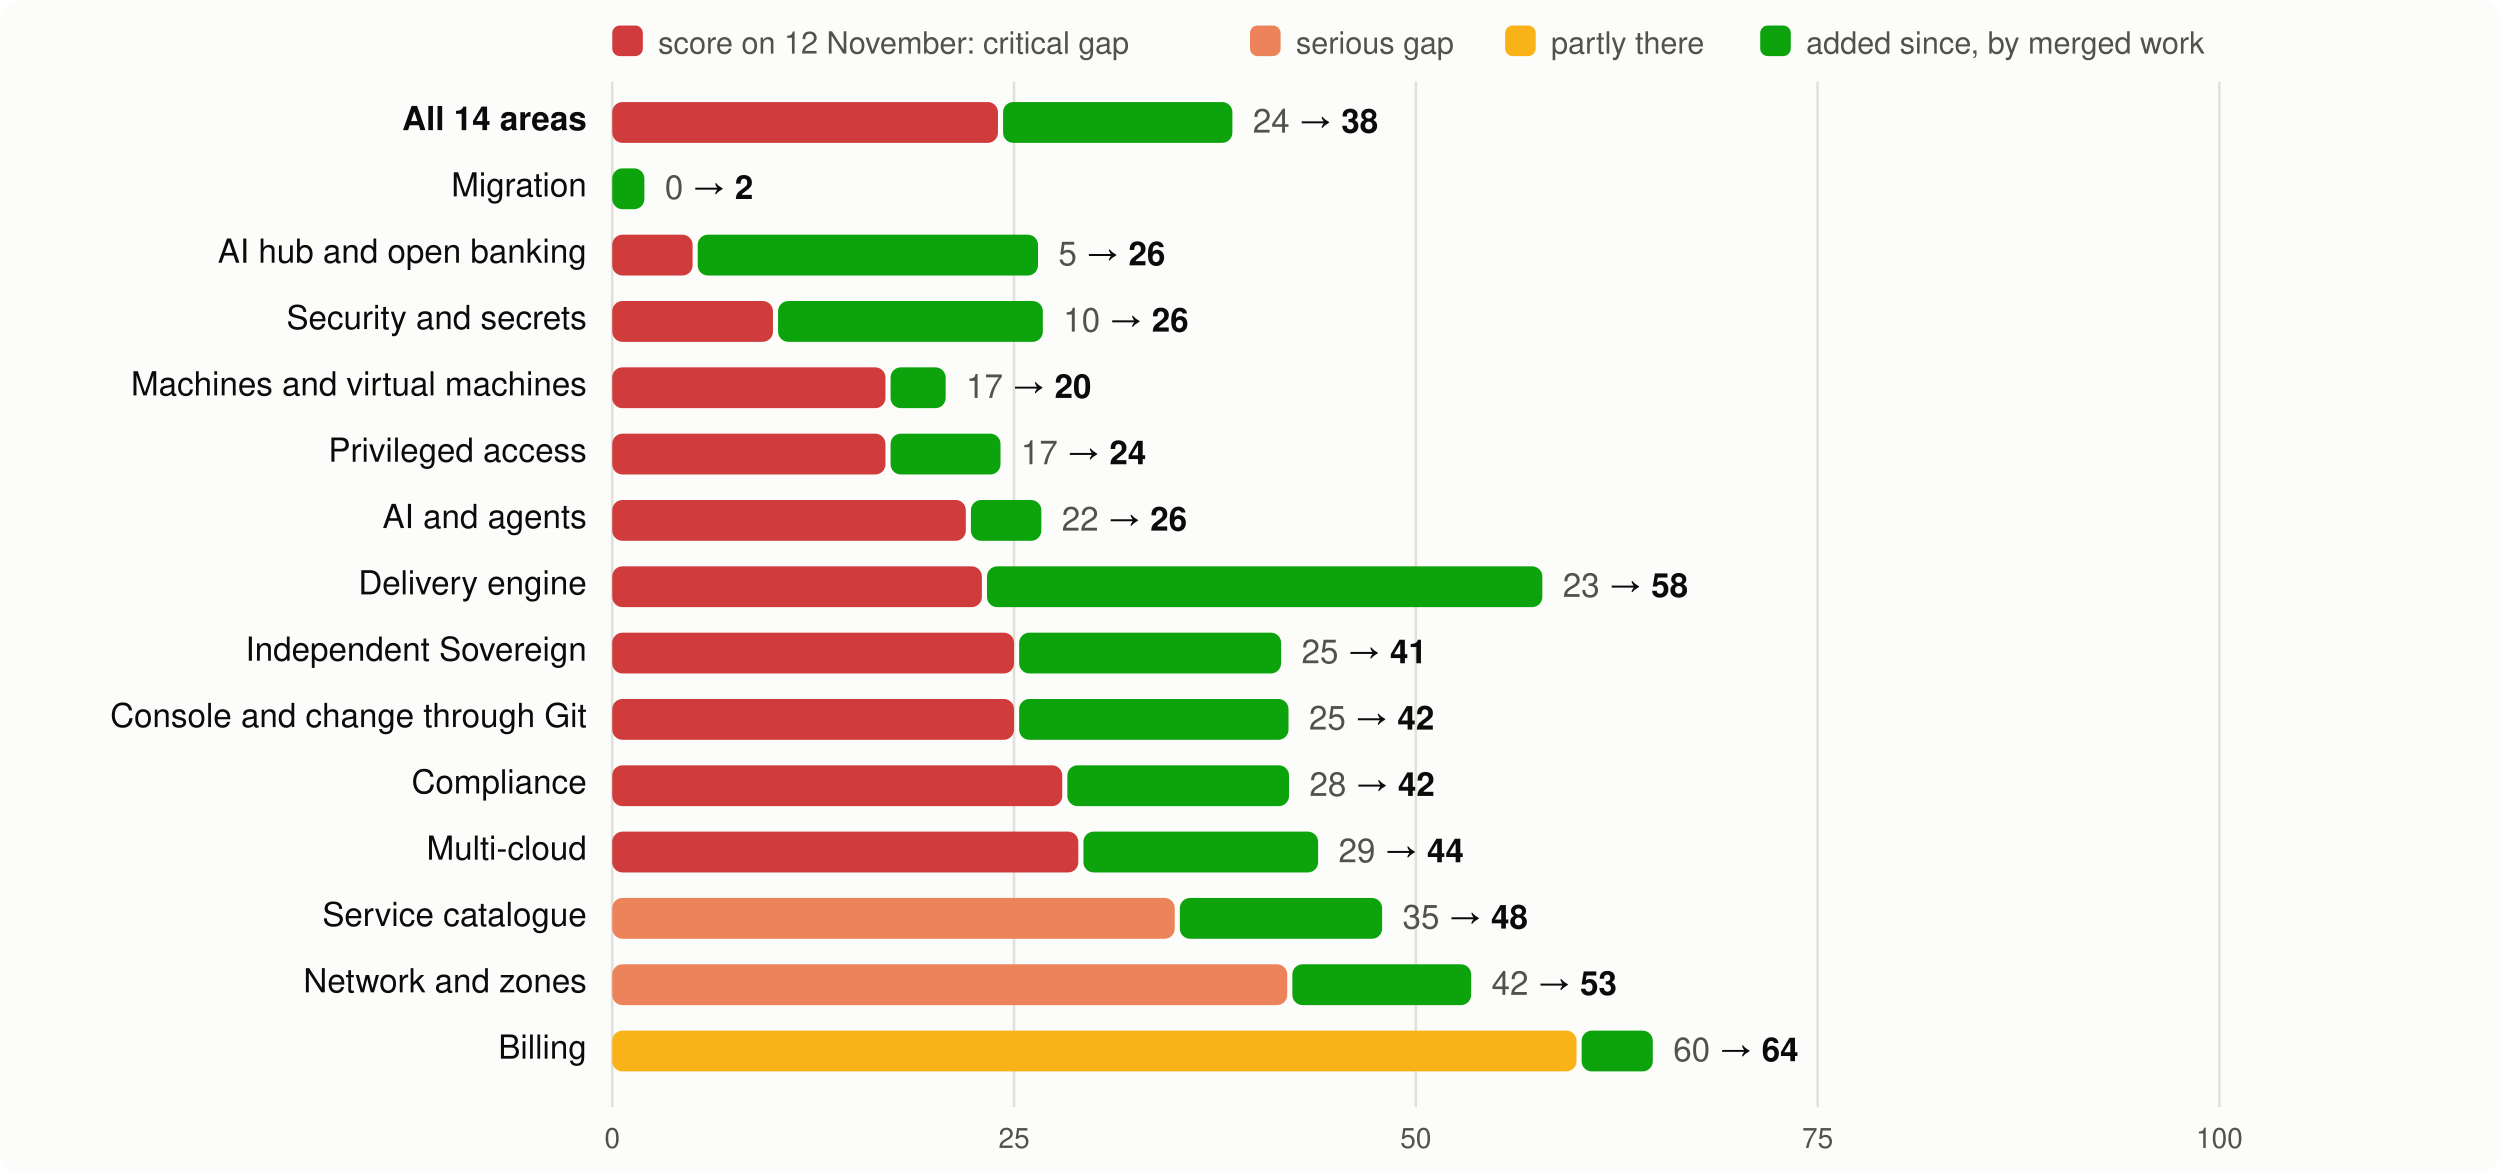
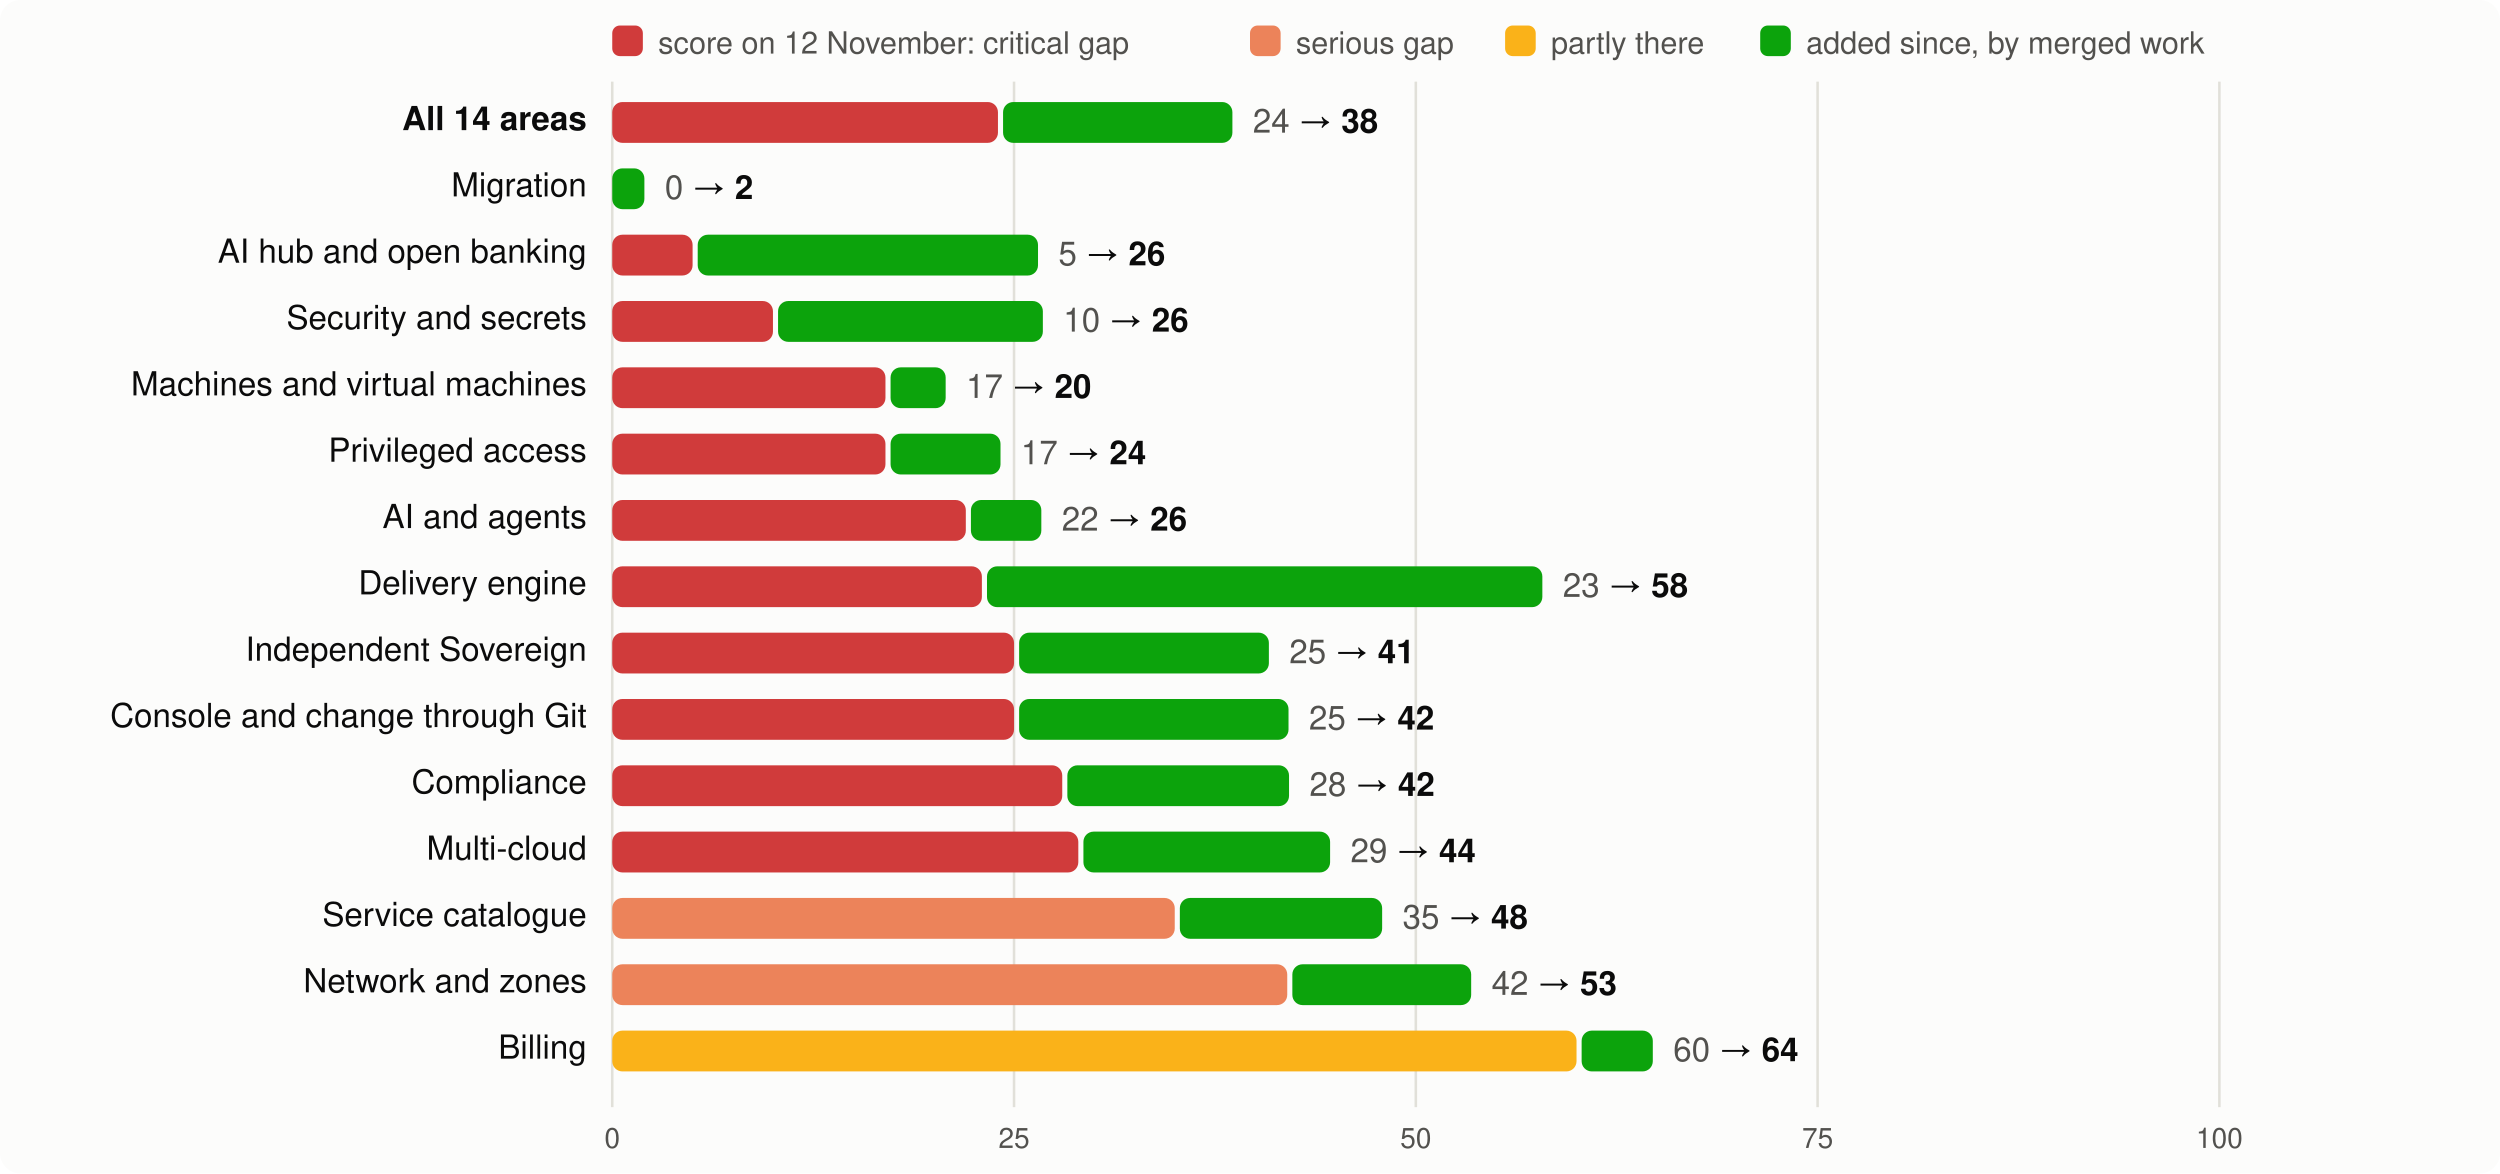
<svg xmlns="http://www.w3.org/2000/svg" viewBox="0 0 980 460" width="980" height="460" font-family="system-ui,-apple-system,Segoe UI,Helvetica,Arial,sans-serif" font-size="13">
  <rect width="980" height="460" rx="8" fill="#fcfcfb" />
  <rect x="240" y="10" width="12" height="12" rx="3" fill="#d03b3b" />
  <text x="258" y="21" fill="#52514e" font-size="12">score on 12 November: critical gap</text>
  <rect x="490" y="10" width="12" height="12" rx="3" fill="#ec835a" />
  <text x="508" y="21" fill="#52514e" font-size="12">serious gap</text>
  <rect x="590" y="10" width="12" height="12" rx="3" fill="#fab219" />
  <text x="608" y="21" fill="#52514e" font-size="12">partly there</text>
  <rect x="690" y="10" width="12" height="12" rx="3" fill="#0ca30c" />
  <text x="708" y="21" fill="#52514e" font-size="12">added since, by merged work</text>
  <line x1="240.0" x2="240.0" y1="32" y2="434" stroke="#e1e0d9" />
  <text x="240.0" y="450" text-anchor="middle" fill="#52514e" font-size="11">0</text>
  <line x1="397.5" x2="397.5" y1="32" y2="434" stroke="#e1e0d9" />
  <text x="397.5" y="450" text-anchor="middle" fill="#52514e" font-size="11">25</text>
  <line x1="555.0" x2="555.0" y1="32" y2="434" stroke="#e1e0d9" />
  <text x="555.0" y="450" text-anchor="middle" fill="#52514e" font-size="11">50</text>
  <line x1="712.5" x2="712.5" y1="32" y2="434" stroke="#e1e0d9" />
  <text x="712.5" y="450" text-anchor="middle" fill="#52514e" font-size="11">75</text>
  <line x1="870.0" x2="870.0" y1="32" y2="434" stroke="#e1e0d9" />
  <text x="870.0" y="450" text-anchor="middle" fill="#52514e" font-size="11">100</text>
  <text x="230" y="51" text-anchor="end" fill="#0b0b0b" font-weight="600">All 14 areas</text>
  <rect x="240" y="40" width="151.2" height="16" rx="4" fill="#d03b3b" />
  <rect x="393.2" y="40" width="89.9" height="16" rx="4" fill="#0ca30c" />
  <text x="491.1" y="52" fill="#0b0b0b">
    <tspan fill="#52514e">24</tspan> → <tspan font-weight="600">38</tspan>
  </text>
  <text x="230" y="77" text-anchor="end" fill="#0b0b0b" font-weight="400">Migration</text>
  <rect x="240.0" y="66" width="12.6" height="16" rx="4" fill="#0ca30c" />
  <text x="260.6" y="78" fill="#0b0b0b">
    <tspan fill="#52514e">0</tspan> → <tspan font-weight="600">2</tspan>
  </text>
  <text x="230" y="103" text-anchor="end" fill="#0b0b0b" font-weight="400">AI hub and open banking</text>
  <rect x="240" y="92" width="31.5" height="16" rx="4" fill="#d03b3b" />
  <rect x="273.5" y="92" width="133.4" height="16" rx="4" fill="#0ca30c" />
  <text x="414.9" y="104" fill="#0b0b0b">
    <tspan fill="#52514e">5</tspan> → <tspan font-weight="600">26</tspan>
  </text>
  <text x="230" y="129" text-anchor="end" fill="#0b0b0b" font-weight="400">Security and secrets</text>
  <rect x="240" y="118" width="63.0" height="16" rx="4" fill="#d03b3b" />
  <rect x="305.0" y="118" width="103.8" height="16" rx="4" fill="#0ca30c" />
  <text x="416.8" y="130" fill="#0b0b0b">
    <tspan fill="#52514e">10</tspan> → <tspan font-weight="600">26</tspan>
  </text>
  <text x="230" y="155" text-anchor="end" fill="#0b0b0b" font-weight="400">Machines and virtual machines</text>
  <rect x="240" y="144" width="107.1" height="16" rx="4" fill="#d03b3b" />
  <rect x="349.1" y="144" width="21.6" height="16" rx="4" fill="#0ca30c" />
  <text x="378.7" y="156" fill="#0b0b0b">
    <tspan fill="#52514e">17</tspan> → <tspan font-weight="600">20</tspan>
  </text>
  <text x="230" y="181" text-anchor="end" fill="#0b0b0b" font-weight="400">Privileged access</text>
  <rect x="240" y="170" width="107.1" height="16" rx="4" fill="#d03b3b" />
  <rect x="349.1" y="170" width="43.1" height="16" rx="4" fill="#0ca30c" />
  <text x="400.2" y="182" fill="#0b0b0b">
    <tspan fill="#52514e">17</tspan> → <tspan font-weight="600">24</tspan>
  </text>
  <text x="230" y="207" text-anchor="end" fill="#0b0b0b" font-weight="400">AI and agents</text>
  <rect x="240" y="196" width="138.6" height="16" rx="4" fill="#d03b3b" />
  <rect x="380.6" y="196" width="27.6" height="16" rx="4" fill="#0ca30c" />
  <text x="416.2" y="208" fill="#0b0b0b">
    <tspan fill="#52514e">22</tspan> → <tspan font-weight="600">26</tspan>
  </text>
  <text x="230" y="233" text-anchor="end" fill="#0b0b0b" font-weight="400">Delivery engine</text>
  <rect x="240" y="222" width="144.9" height="16" rx="4" fill="#d03b3b" />
  <rect x="386.9" y="222" width="217.7" height="16" rx="4" fill="#0ca30c" />
  <text x="612.6" y="234" fill="#0b0b0b">
    <tspan fill="#52514e">23</tspan> → <tspan font-weight="600">58</tspan>
  </text>
  <text x="230" y="259" text-anchor="end" fill="#0b0b0b" font-weight="400">Independent Sovereign</text>
  <rect x="240" y="248" width="157.5" height="16" rx="4" fill="#d03b3b" />
-   <rect x="399.5" y="248" width="102.7" height="16" rx="4" fill="#0ca30c" />
-   <text x="510.2" y="260" fill="#0b0b0b">
+   <rect x="399.5" y="248" width="97.9" height="16" rx="4" fill="#0ca30c" />
+   <text x="505.4" y="260" fill="#0b0b0b">
    <tspan fill="#52514e">25</tspan> → <tspan font-weight="600">41</tspan>
  </text>
  <text x="230" y="285" text-anchor="end" fill="#0b0b0b" font-weight="400">Console and change through Git</text>
  <rect x="240" y="274" width="157.5" height="16" rx="4" fill="#d03b3b" />
  <rect x="399.5" y="274" width="105.6" height="16" rx="4" fill="#0ca30c" />
  <text x="513.1" y="286" fill="#0b0b0b">
    <tspan fill="#52514e">25</tspan> → <tspan font-weight="600">42</tspan>
  </text>
  <text x="230" y="311" text-anchor="end" fill="#0b0b0b" font-weight="400">Compliance</text>
  <rect x="240" y="300" width="176.4" height="16" rx="4" fill="#d03b3b" />
  <rect x="418.4" y="300" width="86.9" height="16" rx="4" fill="#0ca30c" />
  <text x="513.3" y="312" fill="#0b0b0b">
    <tspan fill="#52514e">28</tspan> → <tspan font-weight="600">42</tspan>
  </text>
  <text x="230" y="337" text-anchor="end" fill="#0b0b0b" font-weight="400">Multi-cloud</text>
  <rect x="240" y="326" width="182.7" height="16" rx="4" fill="#d03b3b" />
-   <rect x="424.7" y="326" width="92.0" height="16" rx="4" fill="#0ca30c" />
-   <text x="524.7" y="338" fill="#0b0b0b">
+   <rect x="424.7" y="326" width="96.7" height="16" rx="4" fill="#0ca30c" />
+   <text x="529.4" y="338" fill="#0b0b0b">
    <tspan fill="#52514e">29</tspan> → <tspan font-weight="600">44</tspan>
  </text>
  <text x="230" y="363" text-anchor="end" fill="#0b0b0b" font-weight="400">Service catalogue</text>
  <rect x="240" y="352" width="220.5" height="16" rx="4" fill="#ec835a" />
  <rect x="462.5" y="352" width="79.3" height="16" rx="4" fill="#0ca30c" />
  <text x="549.8" y="364" fill="#0b0b0b">
    <tspan fill="#52514e">35</tspan> → <tspan font-weight="600">48</tspan>
  </text>
  <text x="230" y="389" text-anchor="end" fill="#0b0b0b" font-weight="400">Network and zones</text>
  <rect x="240" y="378" width="264.6" height="16" rx="4" fill="#ec835a" />
  <rect x="506.6" y="378" width="70.1" height="16" rx="4" fill="#0ca30c" />
  <text x="584.7" y="390" fill="#0b0b0b">
    <tspan fill="#52514e">42</tspan> → <tspan font-weight="600">53</tspan>
  </text>
  <text x="230" y="415" text-anchor="end" fill="#0b0b0b" font-weight="400">Billing</text>
  <rect x="240" y="404" width="378.0" height="16" rx="4" fill="#fab219" />
  <rect x="620.0" y="404" width="27.9" height="16" rx="4" fill="#0ca30c" />
  <text x="655.9" y="416" fill="#0b0b0b">
    <tspan fill="#52514e">60</tspan> → <tspan font-weight="600">64</tspan>
  </text>
</svg>
